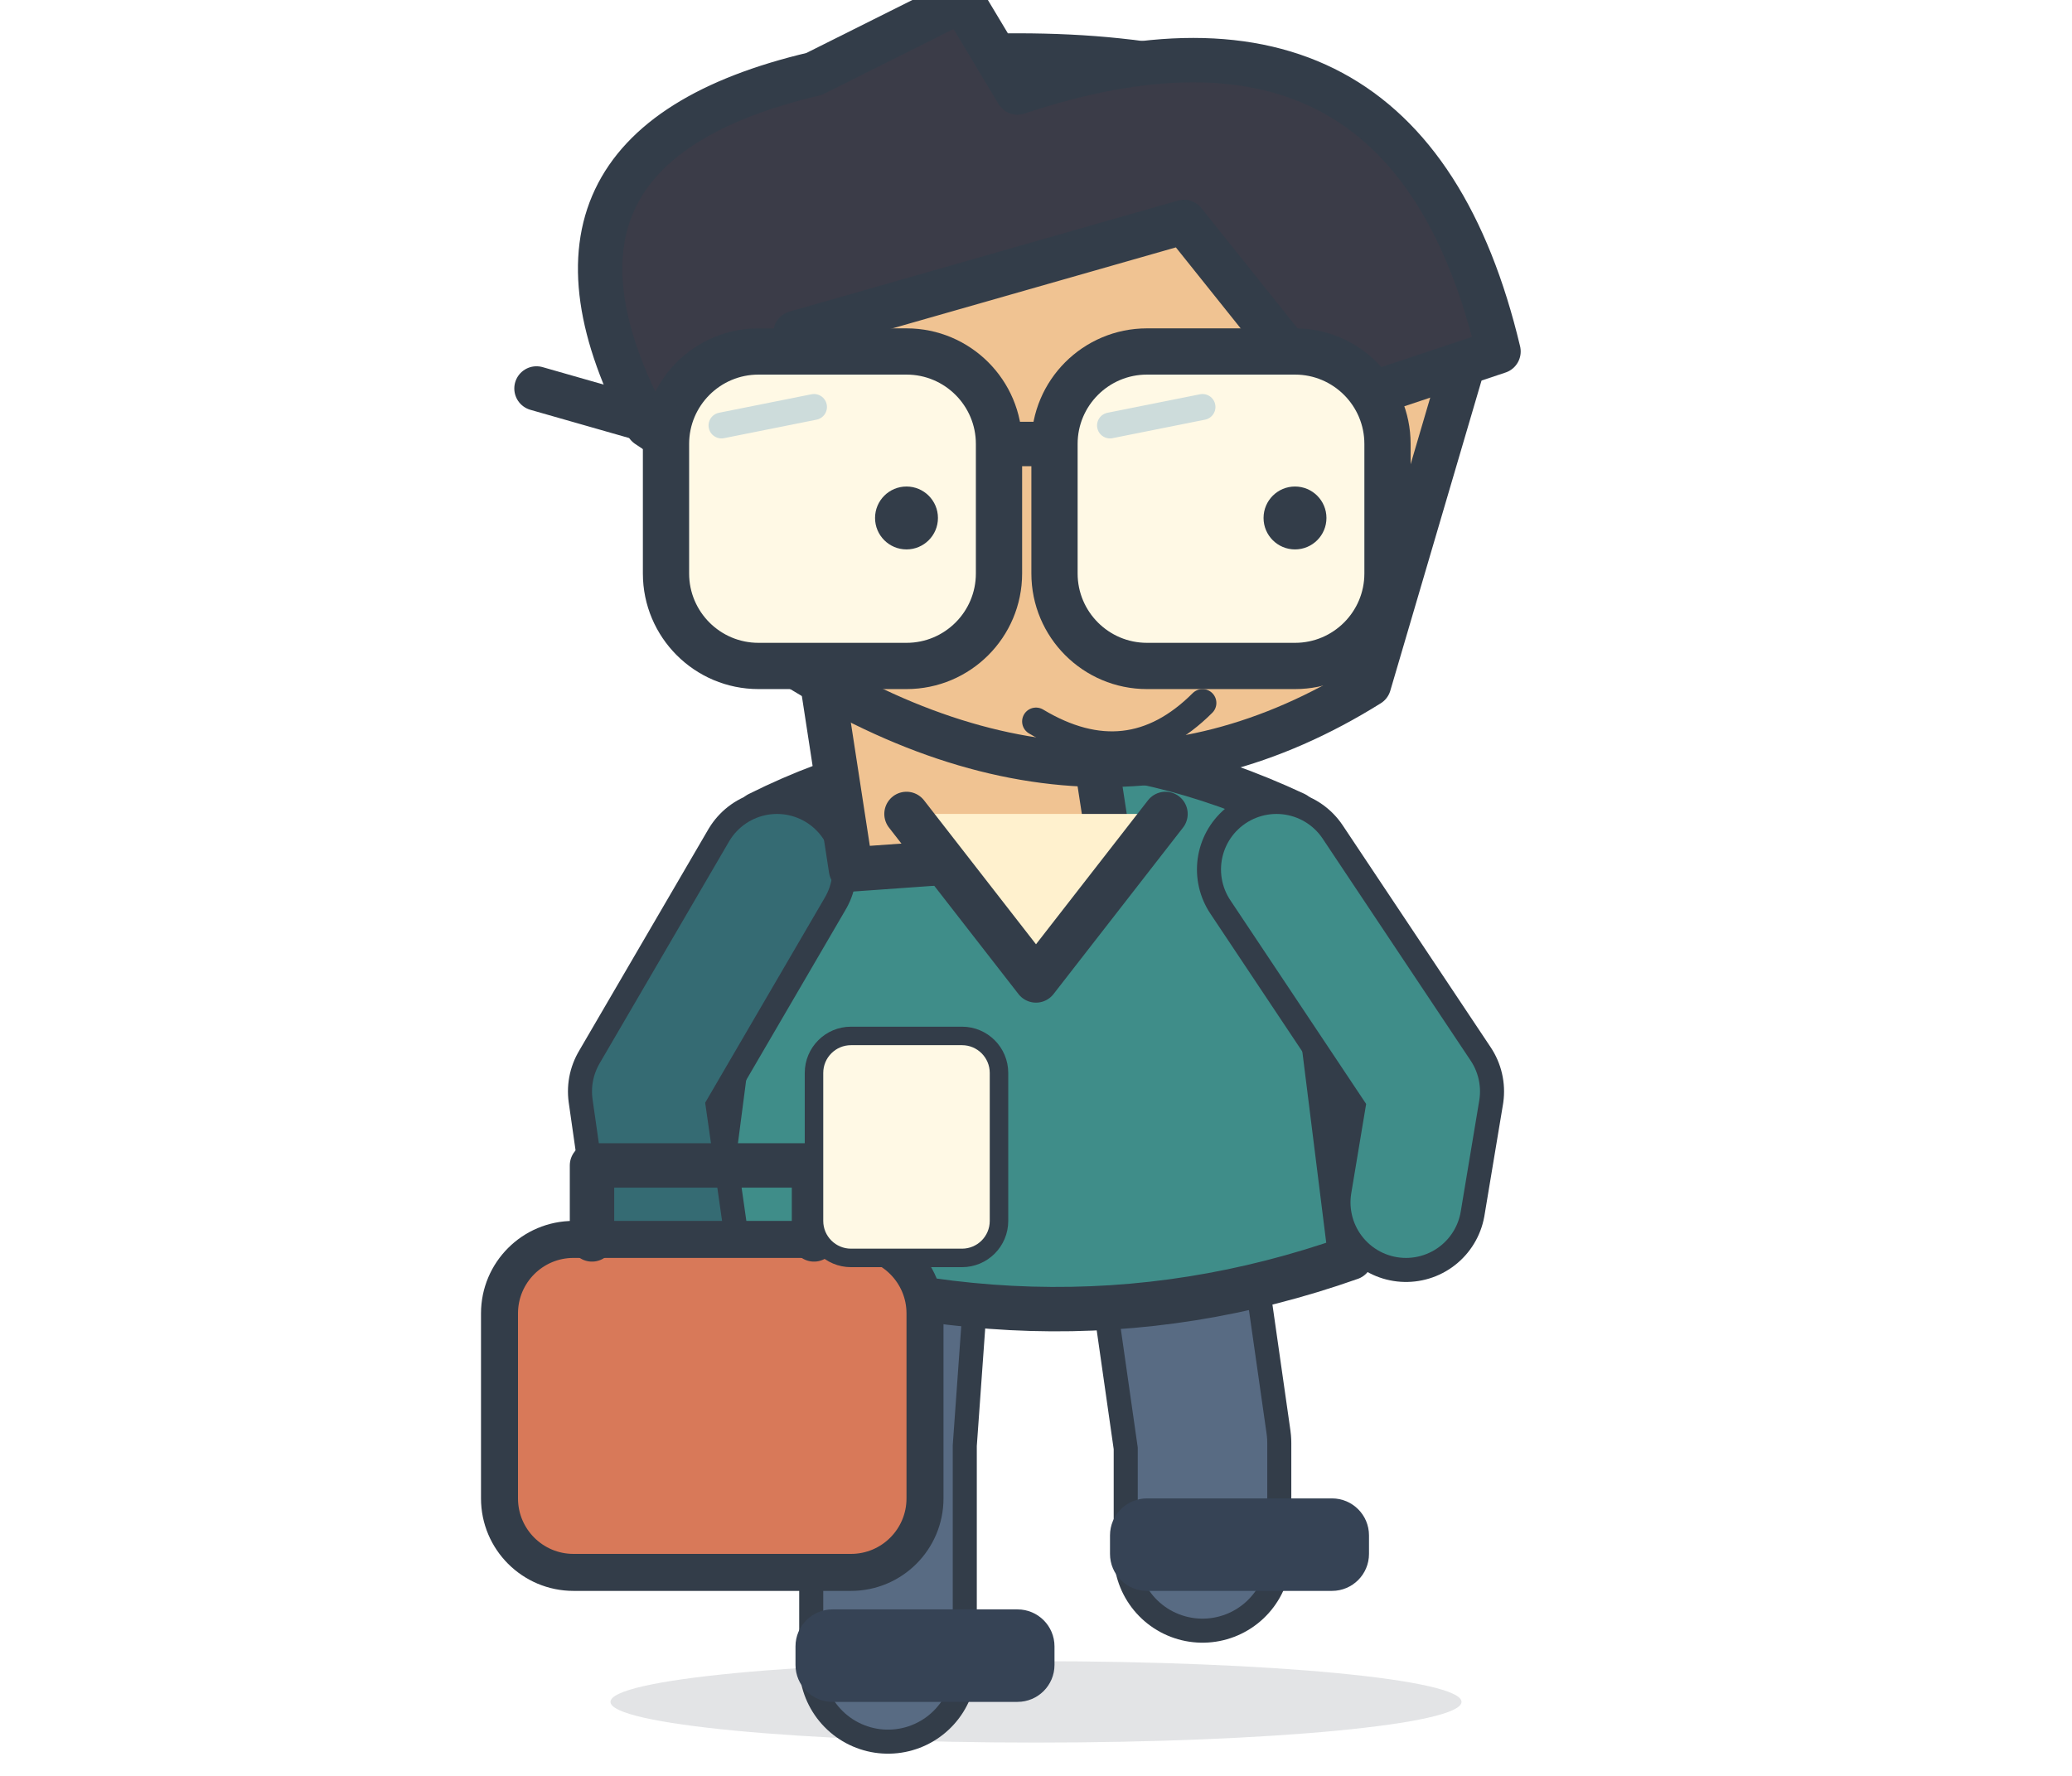
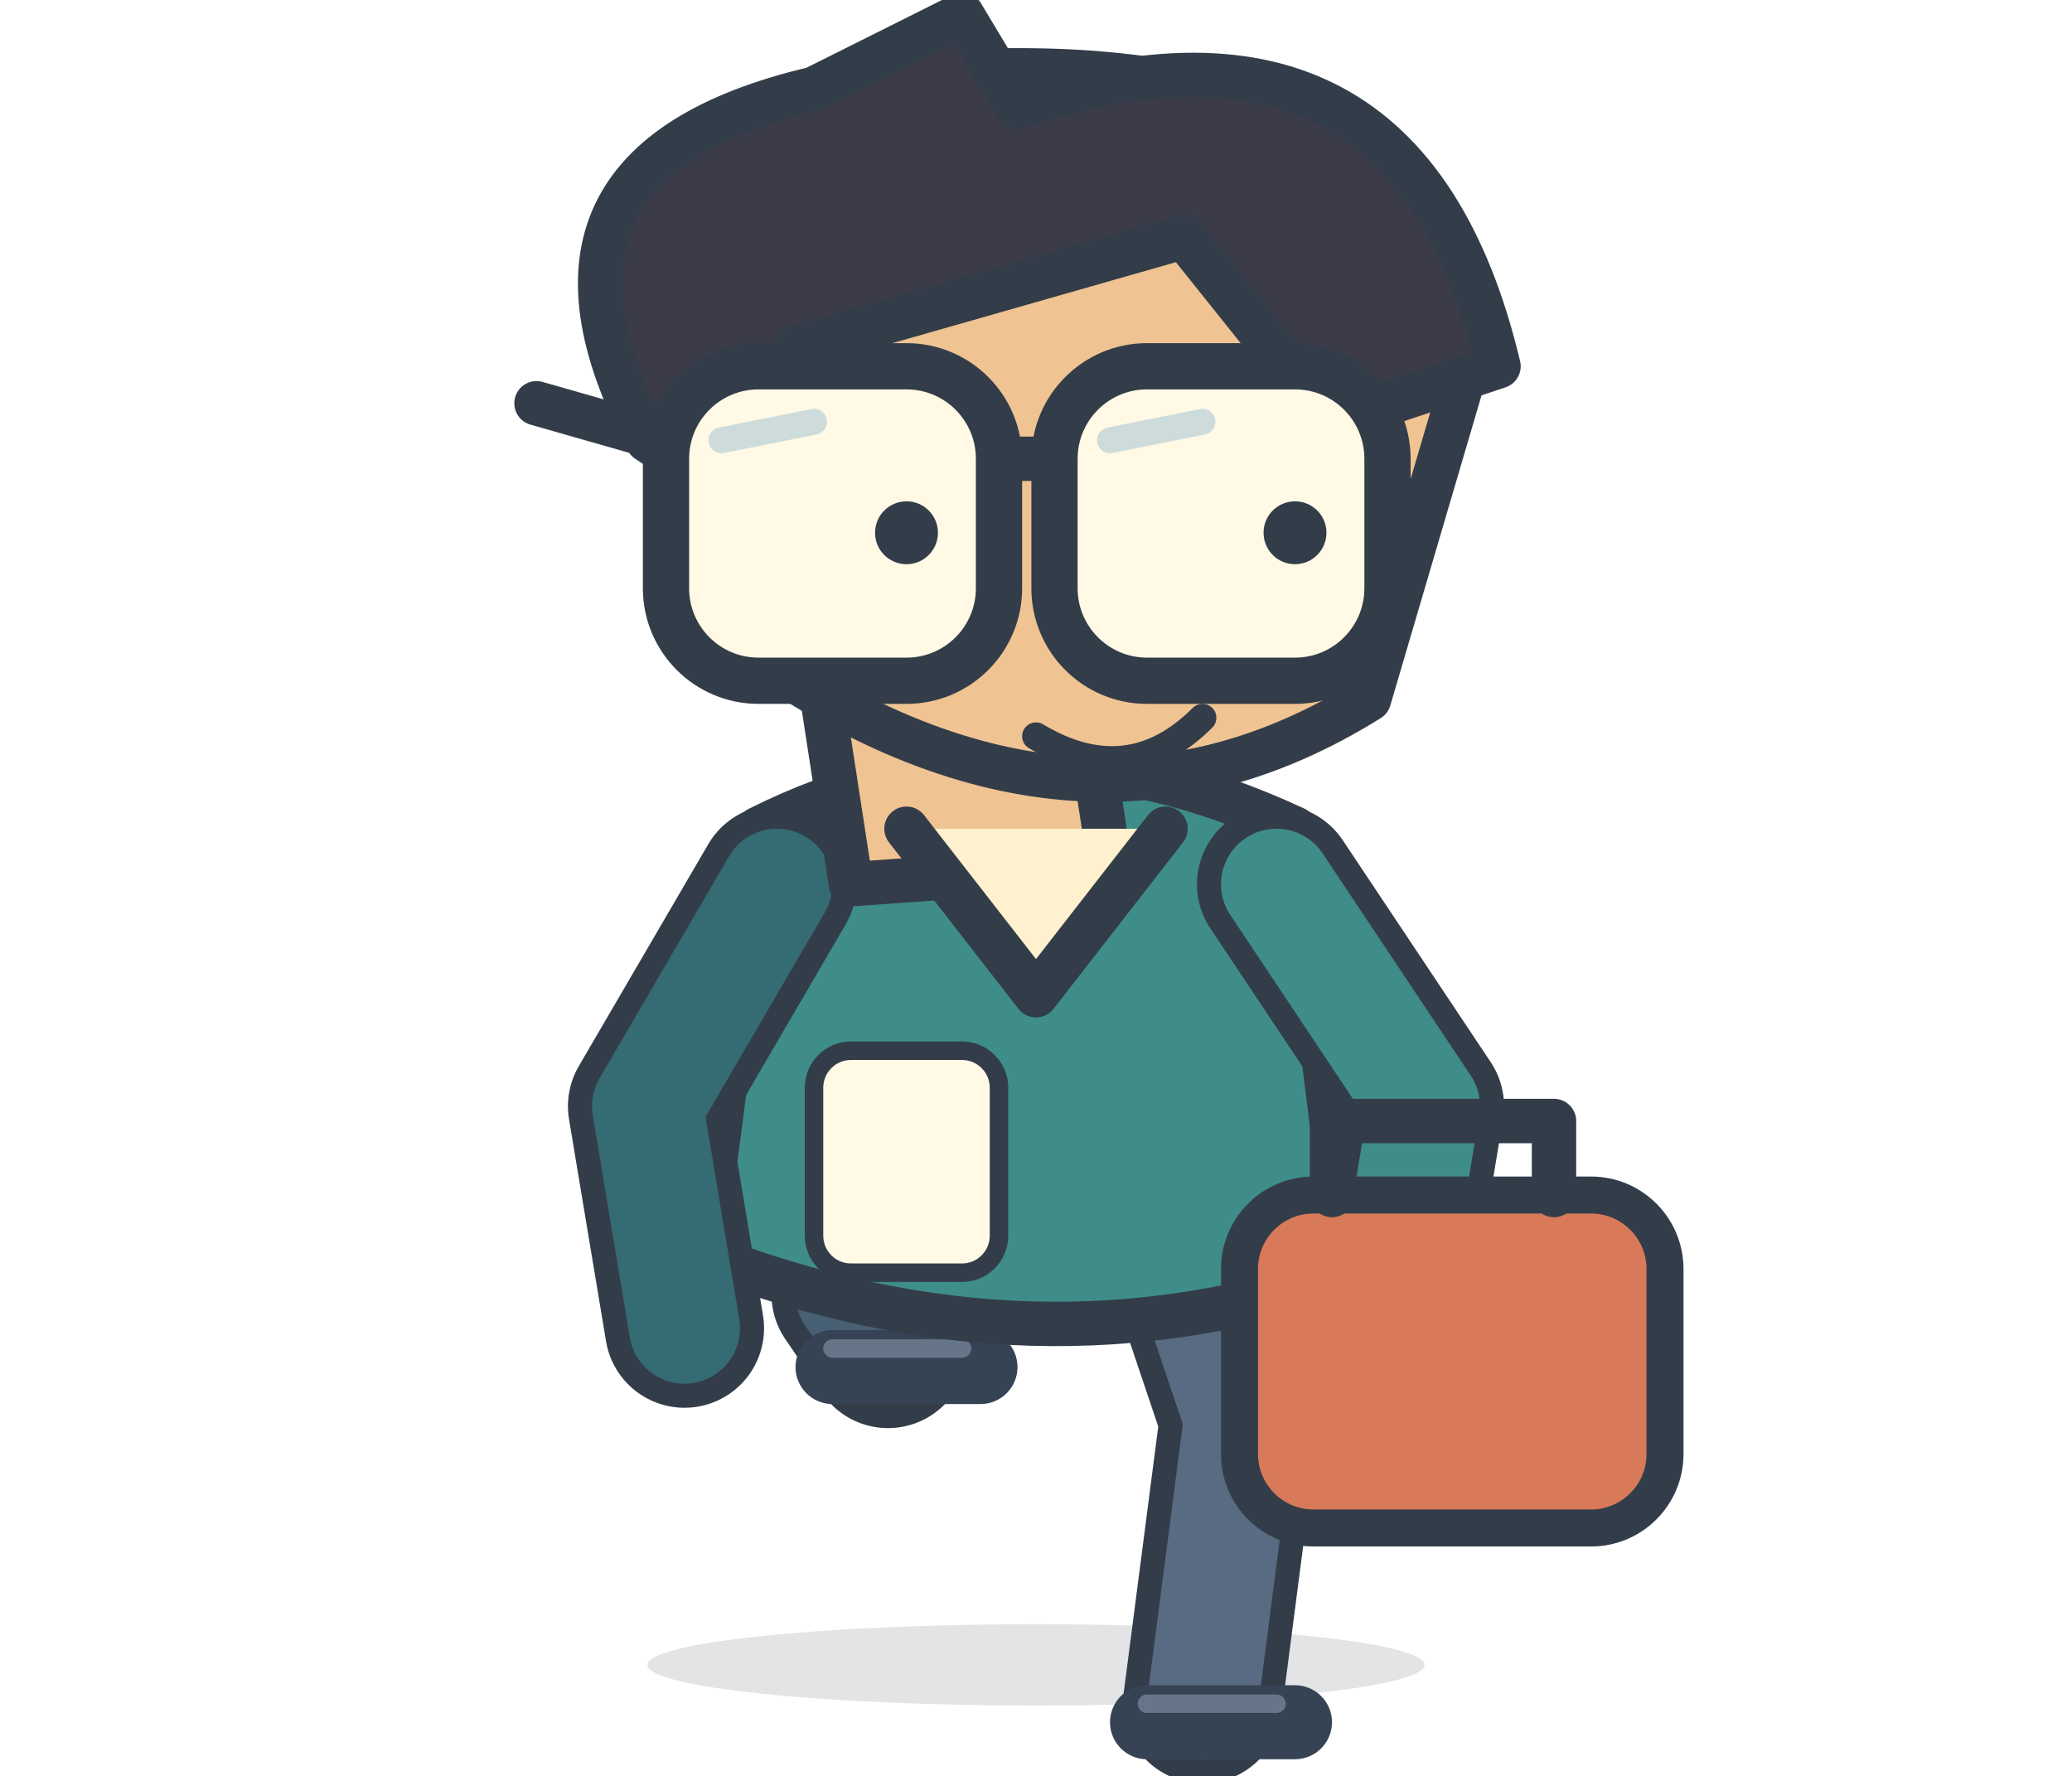
<svg xmlns="http://www.w3.org/2000/svg" width="112" height="96" viewBox="0 0 112 96">
-   <ellipse cx="56" cy="92" rx="23" ry="2.2" fill="#333d49" opacity=".14" />
-   <path d="M49 64L48 78L48 90" fill="none" stroke="#333d49" stroke-width="9.6" stroke-linejoin="round" stroke-linecap="round" />
-   <path d="M49 64L48 78L48 90" fill="none" stroke="#586b83" stroke-width="7" stroke-linejoin="round" stroke-linecap="round" />
-   <rect x="43" y="87" width="14" height="5" rx="2" fill="#364355" />
-   <path d="M63 64L65 78L65 84" fill="none" stroke="#333d49" stroke-width="9.6" stroke-linejoin="round" stroke-linecap="round" />
-   <path d="M63 64L65 78L65 84" fill="none" stroke="#586b83" stroke-width="7" stroke-linejoin="round" stroke-linecap="round" />
-   <rect x="60" y="81" width="14" height="5" rx="2" fill="#364355" />
-   <path d="M41 44q14-7 29 0l3 24q-17 6-35-1Z" fill="#3f8d89" stroke="#333d49" stroke-width="2.4" stroke-linejoin="round" stroke-linecap="round" />
-   <path d="M42 47L35 59L37 73" fill="none" stroke="#333d49" stroke-width="8.6" stroke-linejoin="round" stroke-linecap="round" />
-   <path d="M42 47L35 59L37 73" fill="none" stroke="#356b73" stroke-width="6" stroke-linejoin="round" stroke-linecap="round" />
-   <path d="M69 47L77 59L76 65" fill="none" stroke="#333d49" stroke-width="8.6" stroke-linejoin="round" stroke-linecap="round" />
-   <path d="M69 47L77 59L76 65" fill="none" stroke="#3f8d89" stroke-width="6" stroke-linejoin="round" stroke-linecap="round" />
-   <rect x="27" y="67" width="23" height="18" rx="4" fill="#d87959" stroke="#333d49" stroke-width="2" />
-   <path d="M32 67v-4h12v4" fill="none" stroke="#333d49" stroke-width="2.4" stroke-linejoin="round" stroke-linecap="round" />
-   <path d="M44 34 58 33l2 13-14 1Z" fill="#f0c392" stroke="#333d49" stroke-width="2.4" stroke-linejoin="round" stroke-linecap="round" />
-   <path d="M35 17Q34 3 55 3q23 0 24 17l-5 17Q58 47 40 34Z" fill="#f0c392" stroke="#333d49" stroke-width="2.4" stroke-linejoin="round" stroke-linecap="round" />
-   <path d="M35 23Q27 8 44 4L52 0l3 5Q76-2 81 19l-9 3-8-10-21 6-2 9Z" fill="#3b3c48" stroke="#333d49" stroke-width="2.4" stroke-linejoin="round" stroke-linecap="round" />
-   <rect x="36" y="19" width="18" height="17" rx="5" fill="#fff9e5" stroke="#333d49" stroke-width="2.5" />
-   <rect x="57" y="19" width="18" height="17" rx="5" fill="#fff9e5" stroke="#333d49" stroke-width="2.5" />
-   <path d="M54 24h3m-21-1-7-2" fill="none" stroke="#333d49" stroke-width="2.4" stroke-linejoin="round" stroke-linecap="round" />
-   <circle cx="49" cy="28" r="1.7" fill="#333d49" />
-   <circle cx="70" cy="28" r="1.7" fill="#333d49" />
-   <path d="M56 39q5 3 9-1" fill="none" stroke="#333d49" stroke-width="1.5" stroke-linejoin="round" stroke-linecap="round" />
-   <path d="M39 23l5-1m16 1 5-1" fill="none" stroke="#cddcdb" stroke-width="1.4" stroke-linejoin="round" stroke-linecap="round" />
-   <path d="m49 44 7 9 7-9" fill="#fff1ce" stroke="#333d49" stroke-width="2.4" stroke-linejoin="round" stroke-linecap="round" />
-   <rect x="44" y="56" width="10" height="12" rx="2" fill="#fff9e5" stroke="#333d49" stroke-width="1" />
+   <ellipse cx="56" cy="90" rx="21" ry="2.2" fill="#333d49" opacity=".14" />
+   <path d="M49 64.8L46 69.965L48 72.9" fill="none" stroke="#333d49" stroke-width="8.6" stroke-linejoin="round" stroke-linecap="round" />
+   <path d="M49 64.8L46 69.965L48 72.9" fill="none" stroke="#486074" stroke-width="6" stroke-linejoin="round" stroke-linecap="round" />
+   <rect x="43" y="71.9" width="12" height="4" rx="2" fill="#364355" />
+   <path d="M45 72.9h7" fill="none" stroke="#667587" stroke-width="1" stroke-linejoin="round" stroke-linecap="round" />
+   <path d="M63 64.8L67 76.685L65 92.1" fill="none" stroke="#333d49" stroke-width="8.6" stroke-linejoin="round" stroke-linecap="round" />
+   <path d="M63 64.8L67 76.685L65 92.1" fill="none" stroke="#586b83" stroke-width="6" stroke-linejoin="round" stroke-linecap="round" />
+   <rect x="60" y="91.1" width="12" height="4" rx="2" fill="#364355" />
+   <path d="M62 92.1h7" fill="none" stroke="#667587" stroke-width="1" stroke-linejoin="round" stroke-linecap="round" />
+   <g transform="translate(0 0.8)">
+     <path d="M41 44q14-7 29 0l3 24q-17 6-35-1Z" fill="#3f8d89" stroke="#333d49" stroke-width="2.4" stroke-linejoin="round" stroke-linecap="round" />
+     <path d="M42 47L35 59L37 71" fill="none" stroke="#333d49" stroke-width="8.6" stroke-linejoin="round" stroke-linecap="round" />
+     <path d="M42 47L35 59L37 71" fill="none" stroke="#356b73" stroke-width="6" stroke-linejoin="round" stroke-linecap="round" />
+     <path d="M69 47L77 59L76 65" fill="none" stroke="#333d49" stroke-width="8.6" stroke-linejoin="round" stroke-linecap="round" />
+     <path d="M69 47L77 59L76 65" fill="none" stroke="#3f8d89" stroke-width="6" stroke-linejoin="round" stroke-linecap="round" />
+     <rect x="67" y="63.8" width="23" height="18" rx="4" fill="#d87959" stroke="#333d49" stroke-width="2" />
+     <path d="M72 63.8v-4h12v4" fill="none" stroke="#333d49" stroke-width="2.4" stroke-linejoin="round" stroke-linecap="round" />
+     <path d="M44 34 58 33l2 13-14 1Z" fill="#f0c392" stroke="#333d49" stroke-width="2.4" stroke-linejoin="round" stroke-linecap="round" />
+     <path d="M35 17Q34 3 55 3q23 0 24 17l-5 17Q58 47 40 34Z" fill="#f0c392" stroke="#333d49" stroke-width="2.4" stroke-linejoin="round" stroke-linecap="round" />
+     <path d="M35 23Q27 8 44 4L52 0l3 5Q76-2 81 19l-9 3-8-10-21 6-2 9Z" fill="#3b3c48" stroke="#333d49" stroke-width="2.4" stroke-linejoin="round" stroke-linecap="round" />
+     <rect x="36" y="19" width="18" height="17" rx="5" fill="#fff9e5" stroke="#333d49" stroke-width="2.5" />
+     <rect x="57" y="19" width="18" height="17" rx="5" fill="#fff9e5" stroke="#333d49" stroke-width="2.5" />
+     <path d="M54 24h3m-21-1-7-2" fill="none" stroke="#333d49" stroke-width="2.4" stroke-linejoin="round" stroke-linecap="round" />
+     <circle cx="49" cy="28" r="1.7" fill="#333d49" />
+     <circle cx="70" cy="28" r="1.7" fill="#333d49" />
+     <path d="M56 39q5 3 9-1" fill="none" stroke="#333d49" stroke-width="1.5" stroke-linejoin="round" stroke-linecap="round" />
+     <path d="M39 23l5-1m16 1 5-1" fill="none" stroke="#cddcdb" stroke-width="1.4" stroke-linejoin="round" stroke-linecap="round" />
+     <path d="m49 44 7 9 7-9" fill="#fff1ce" stroke="#333d49" stroke-width="2.4" stroke-linejoin="round" stroke-linecap="round" />
+     <rect x="44" y="56" width="10" height="12" rx="2" fill="#fff9e5" stroke="#333d49" stroke-width="1" />
+   </g>
</svg>
